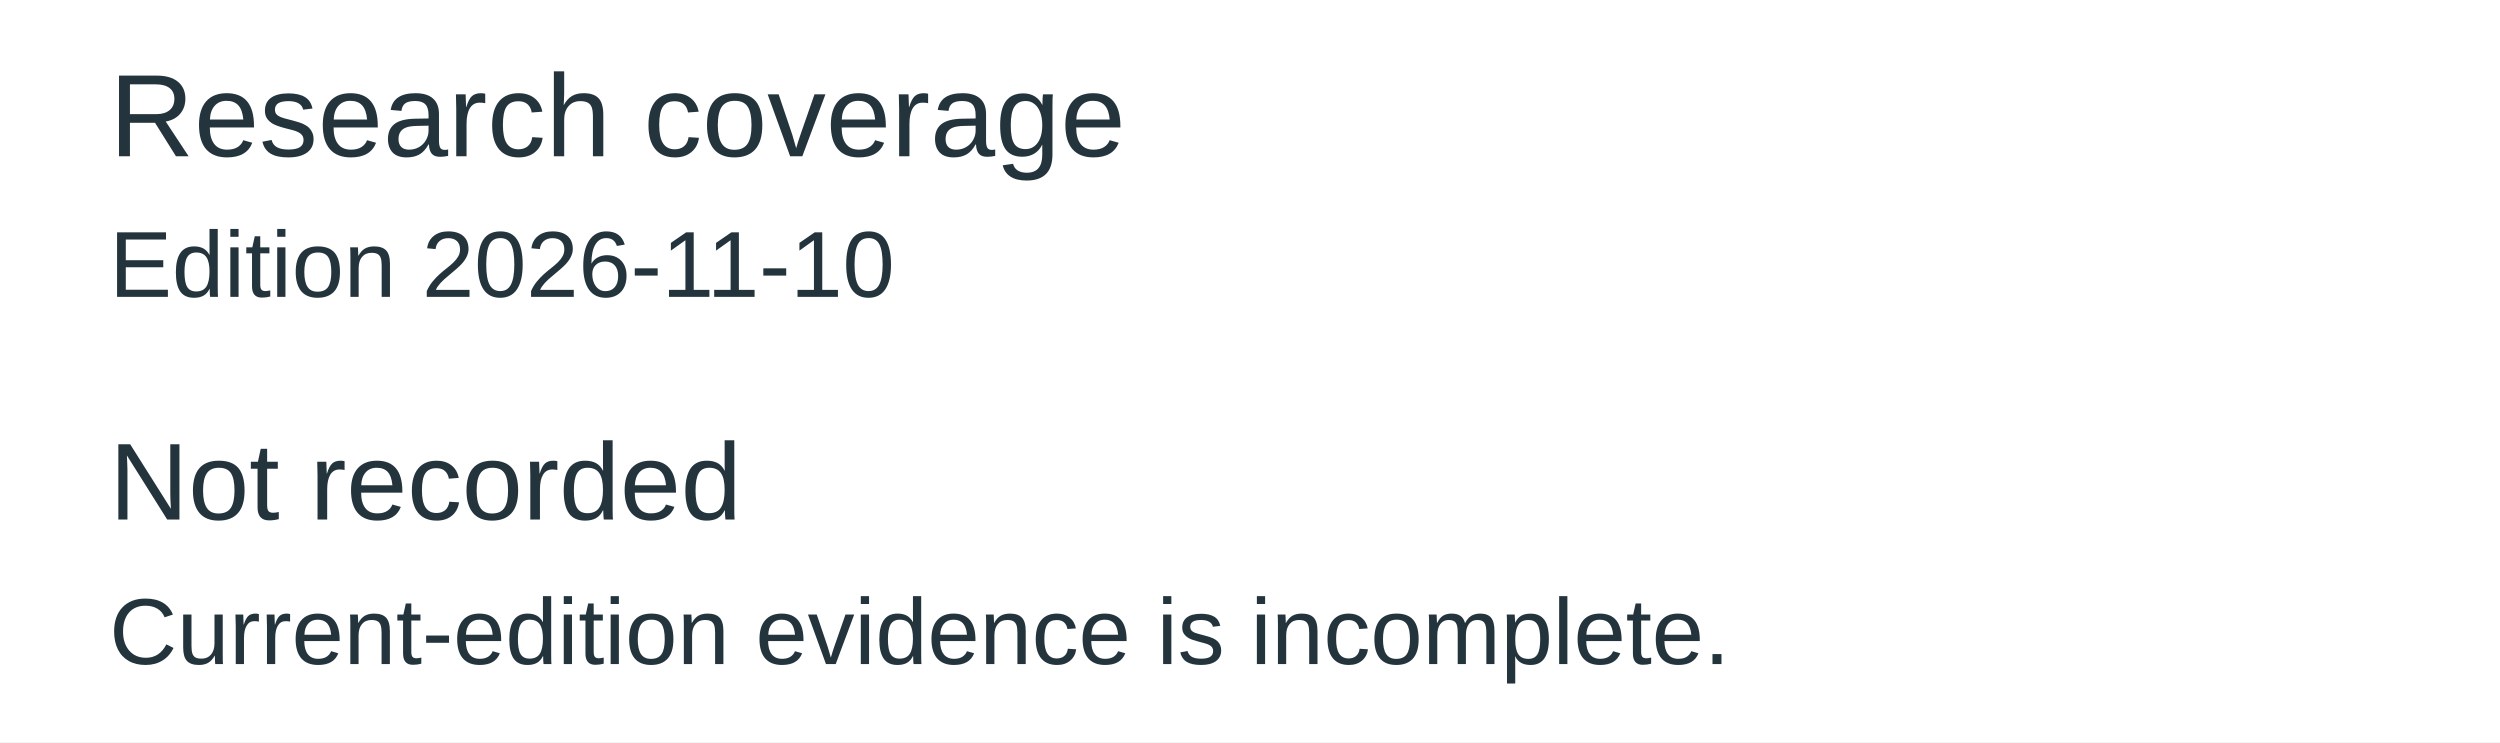
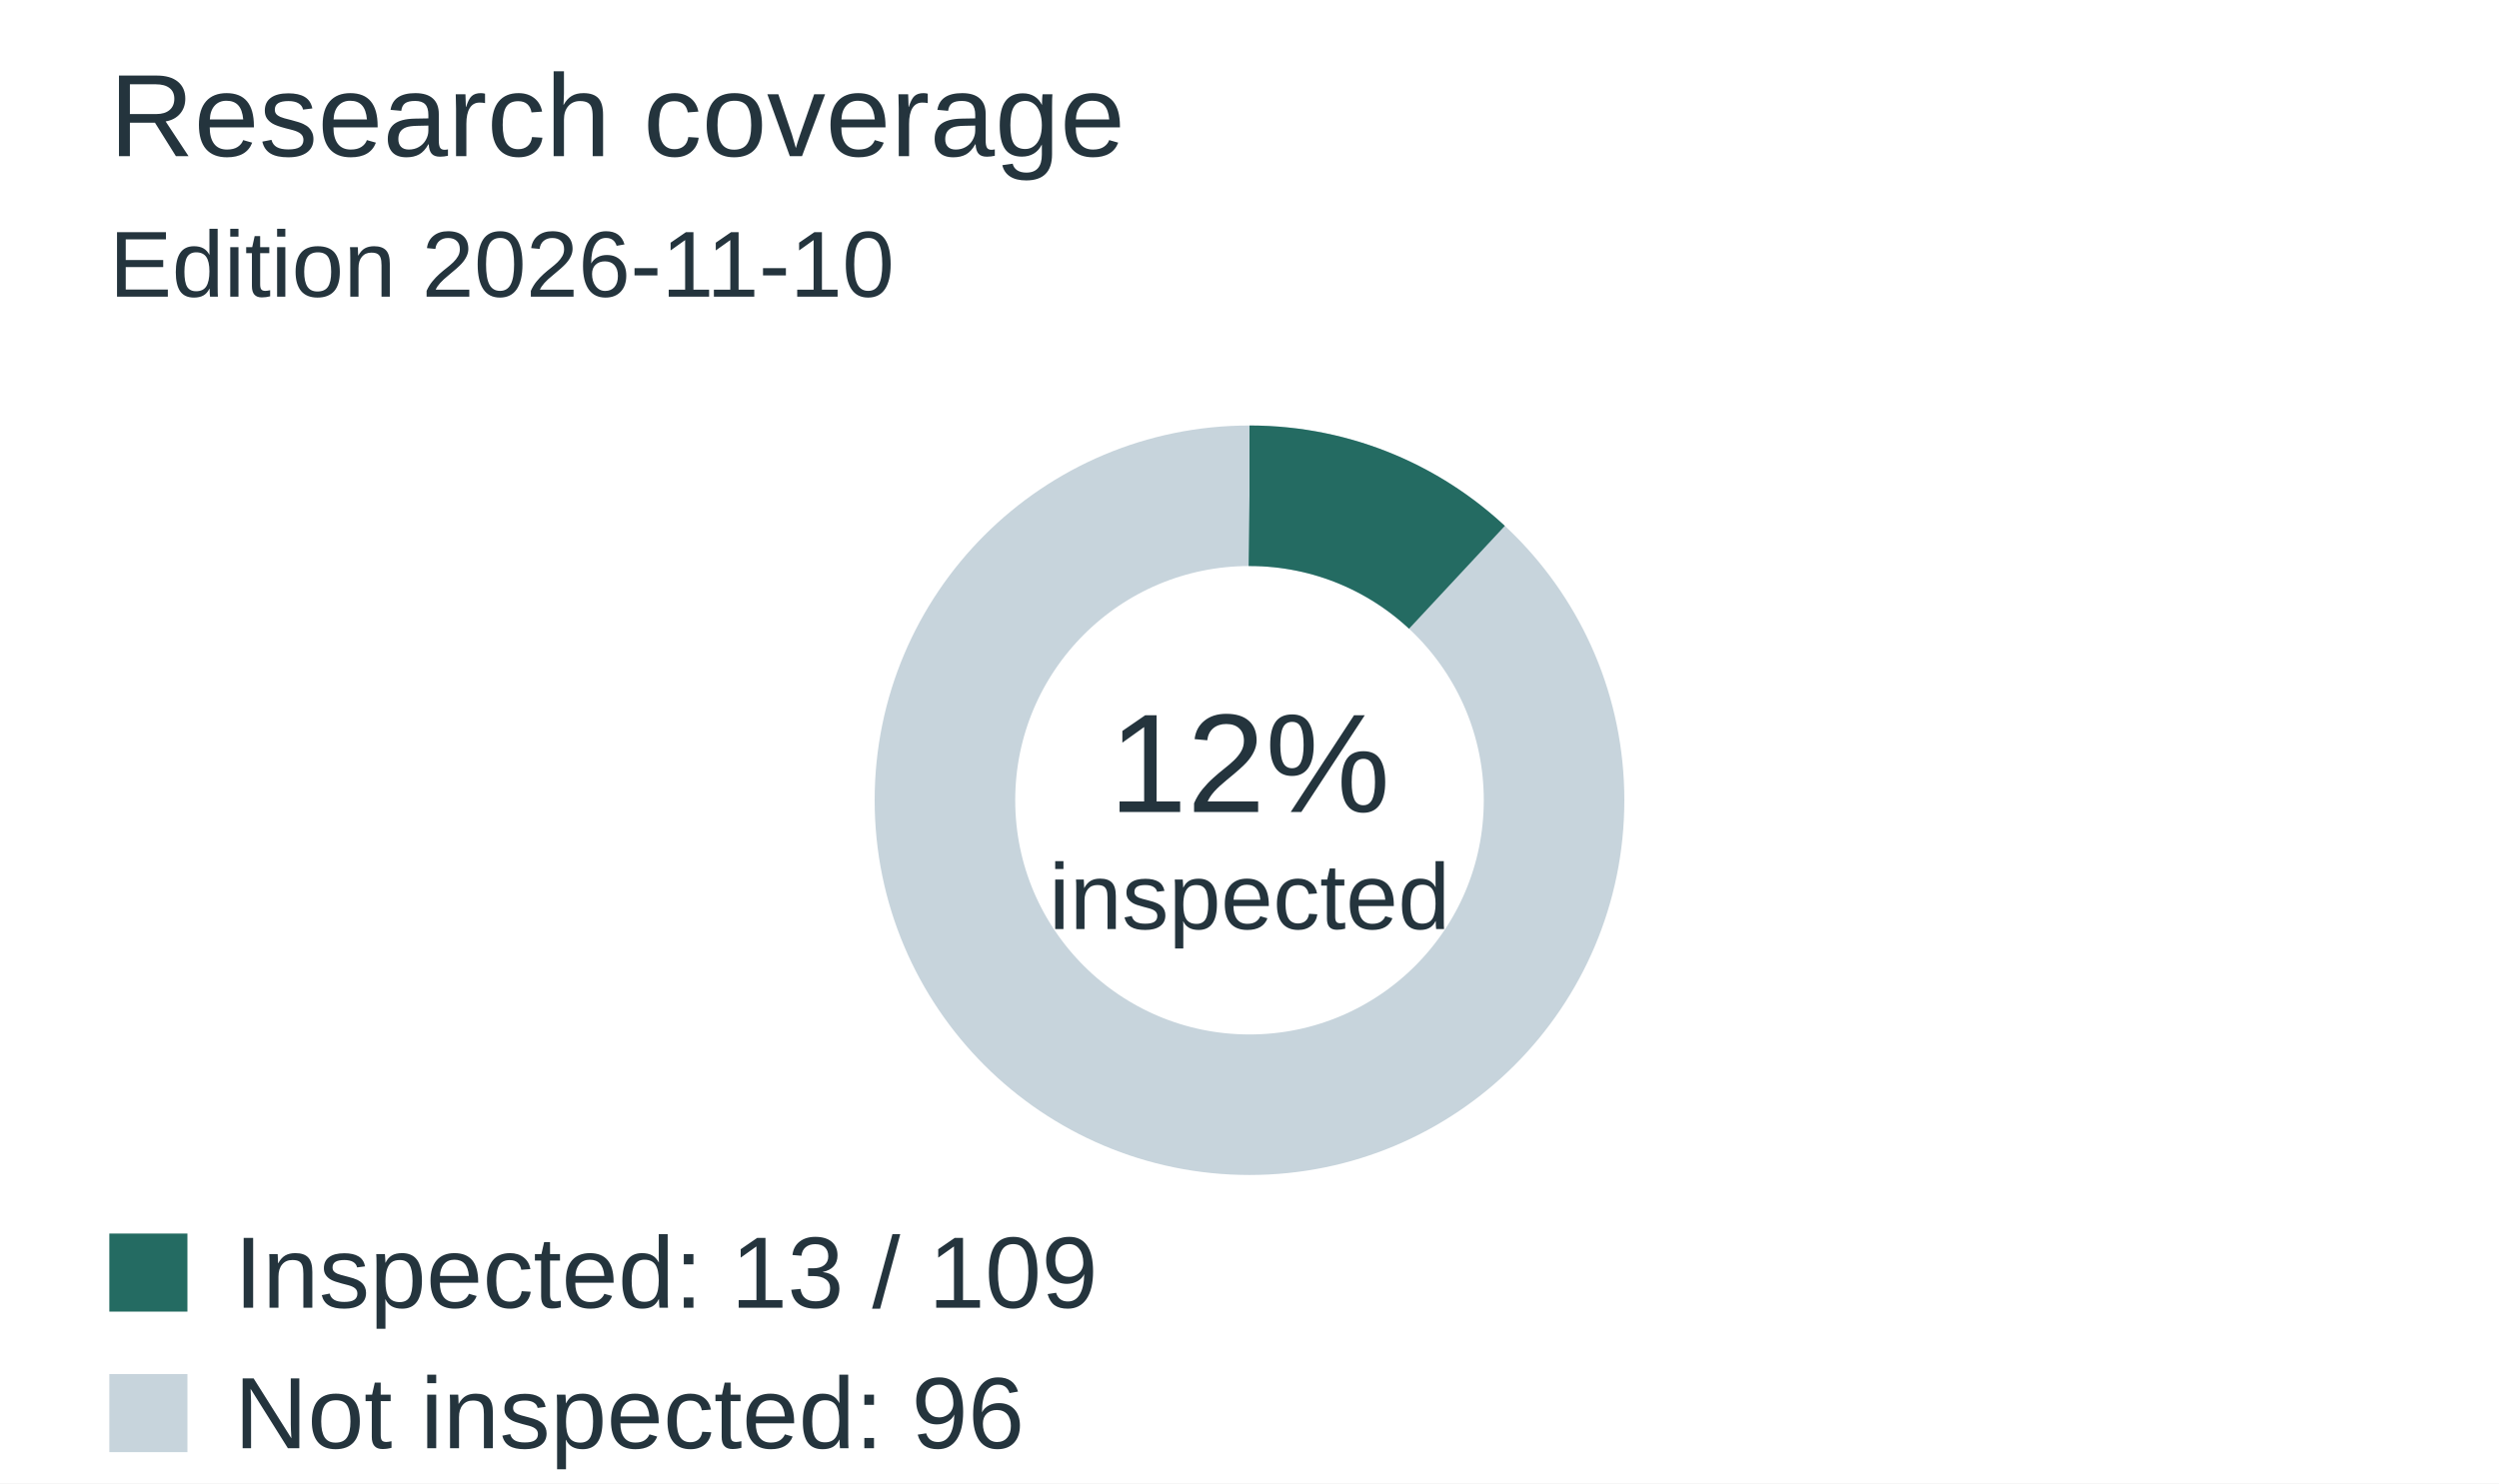
- <svg xmlns="http://www.w3.org/2000/svg" width="640" height="190" viewBox="0 0 640 190" role="img" aria-labelledby="title desc">
-   <rect width="640" height="190" fill="#ffffff" />
+ <svg xmlns="http://www.w3.org/2000/svg" width="640" height="380" viewBox="0 0 640 380" role="img" aria-labelledby="title desc">
+   <rect width="640" height="380" fill="#ffffff" />
  <g font-family="Arial, sans-serif" fill="#24343d">
    <text x="28" y="40" font-size="30">Research coverage</text>
    <text x="28" y="76" font-size="24">Edition 2026-11-10</text>
-     <text x="28" y="133" font-size="28">Not recorded</text>
-     <text x="28" y="170" font-size="24">Current-edition evidence is incomplete.</text>
+     <circle cx="320" cy="205" r="78" fill="none" stroke="#c7d4dc" stroke-width="36" />
+     <circle cx="320" cy="205" r="78" fill="none" stroke="#246b62" stroke-width="36" stroke-dasharray="58.451 490.088" transform="rotate(-90 320 205)" />
+     <text x="320" y="208" font-size="36" text-anchor="middle">12%</text>
+     <text x="320" y="238" font-size="24" text-anchor="middle">inspected</text>
+     <rect x="28" y="316" width="20" height="20" fill="#246b62" />
+     <text x="60" y="335" font-size="26">Inspected: 13 / 109</text>
+     <rect x="28" y="352" width="20" height="20" fill="#c7d4dc" />
+     <text x="60" y="371" font-size="26">Not inspected: 96</text>
  </g>
</svg>
